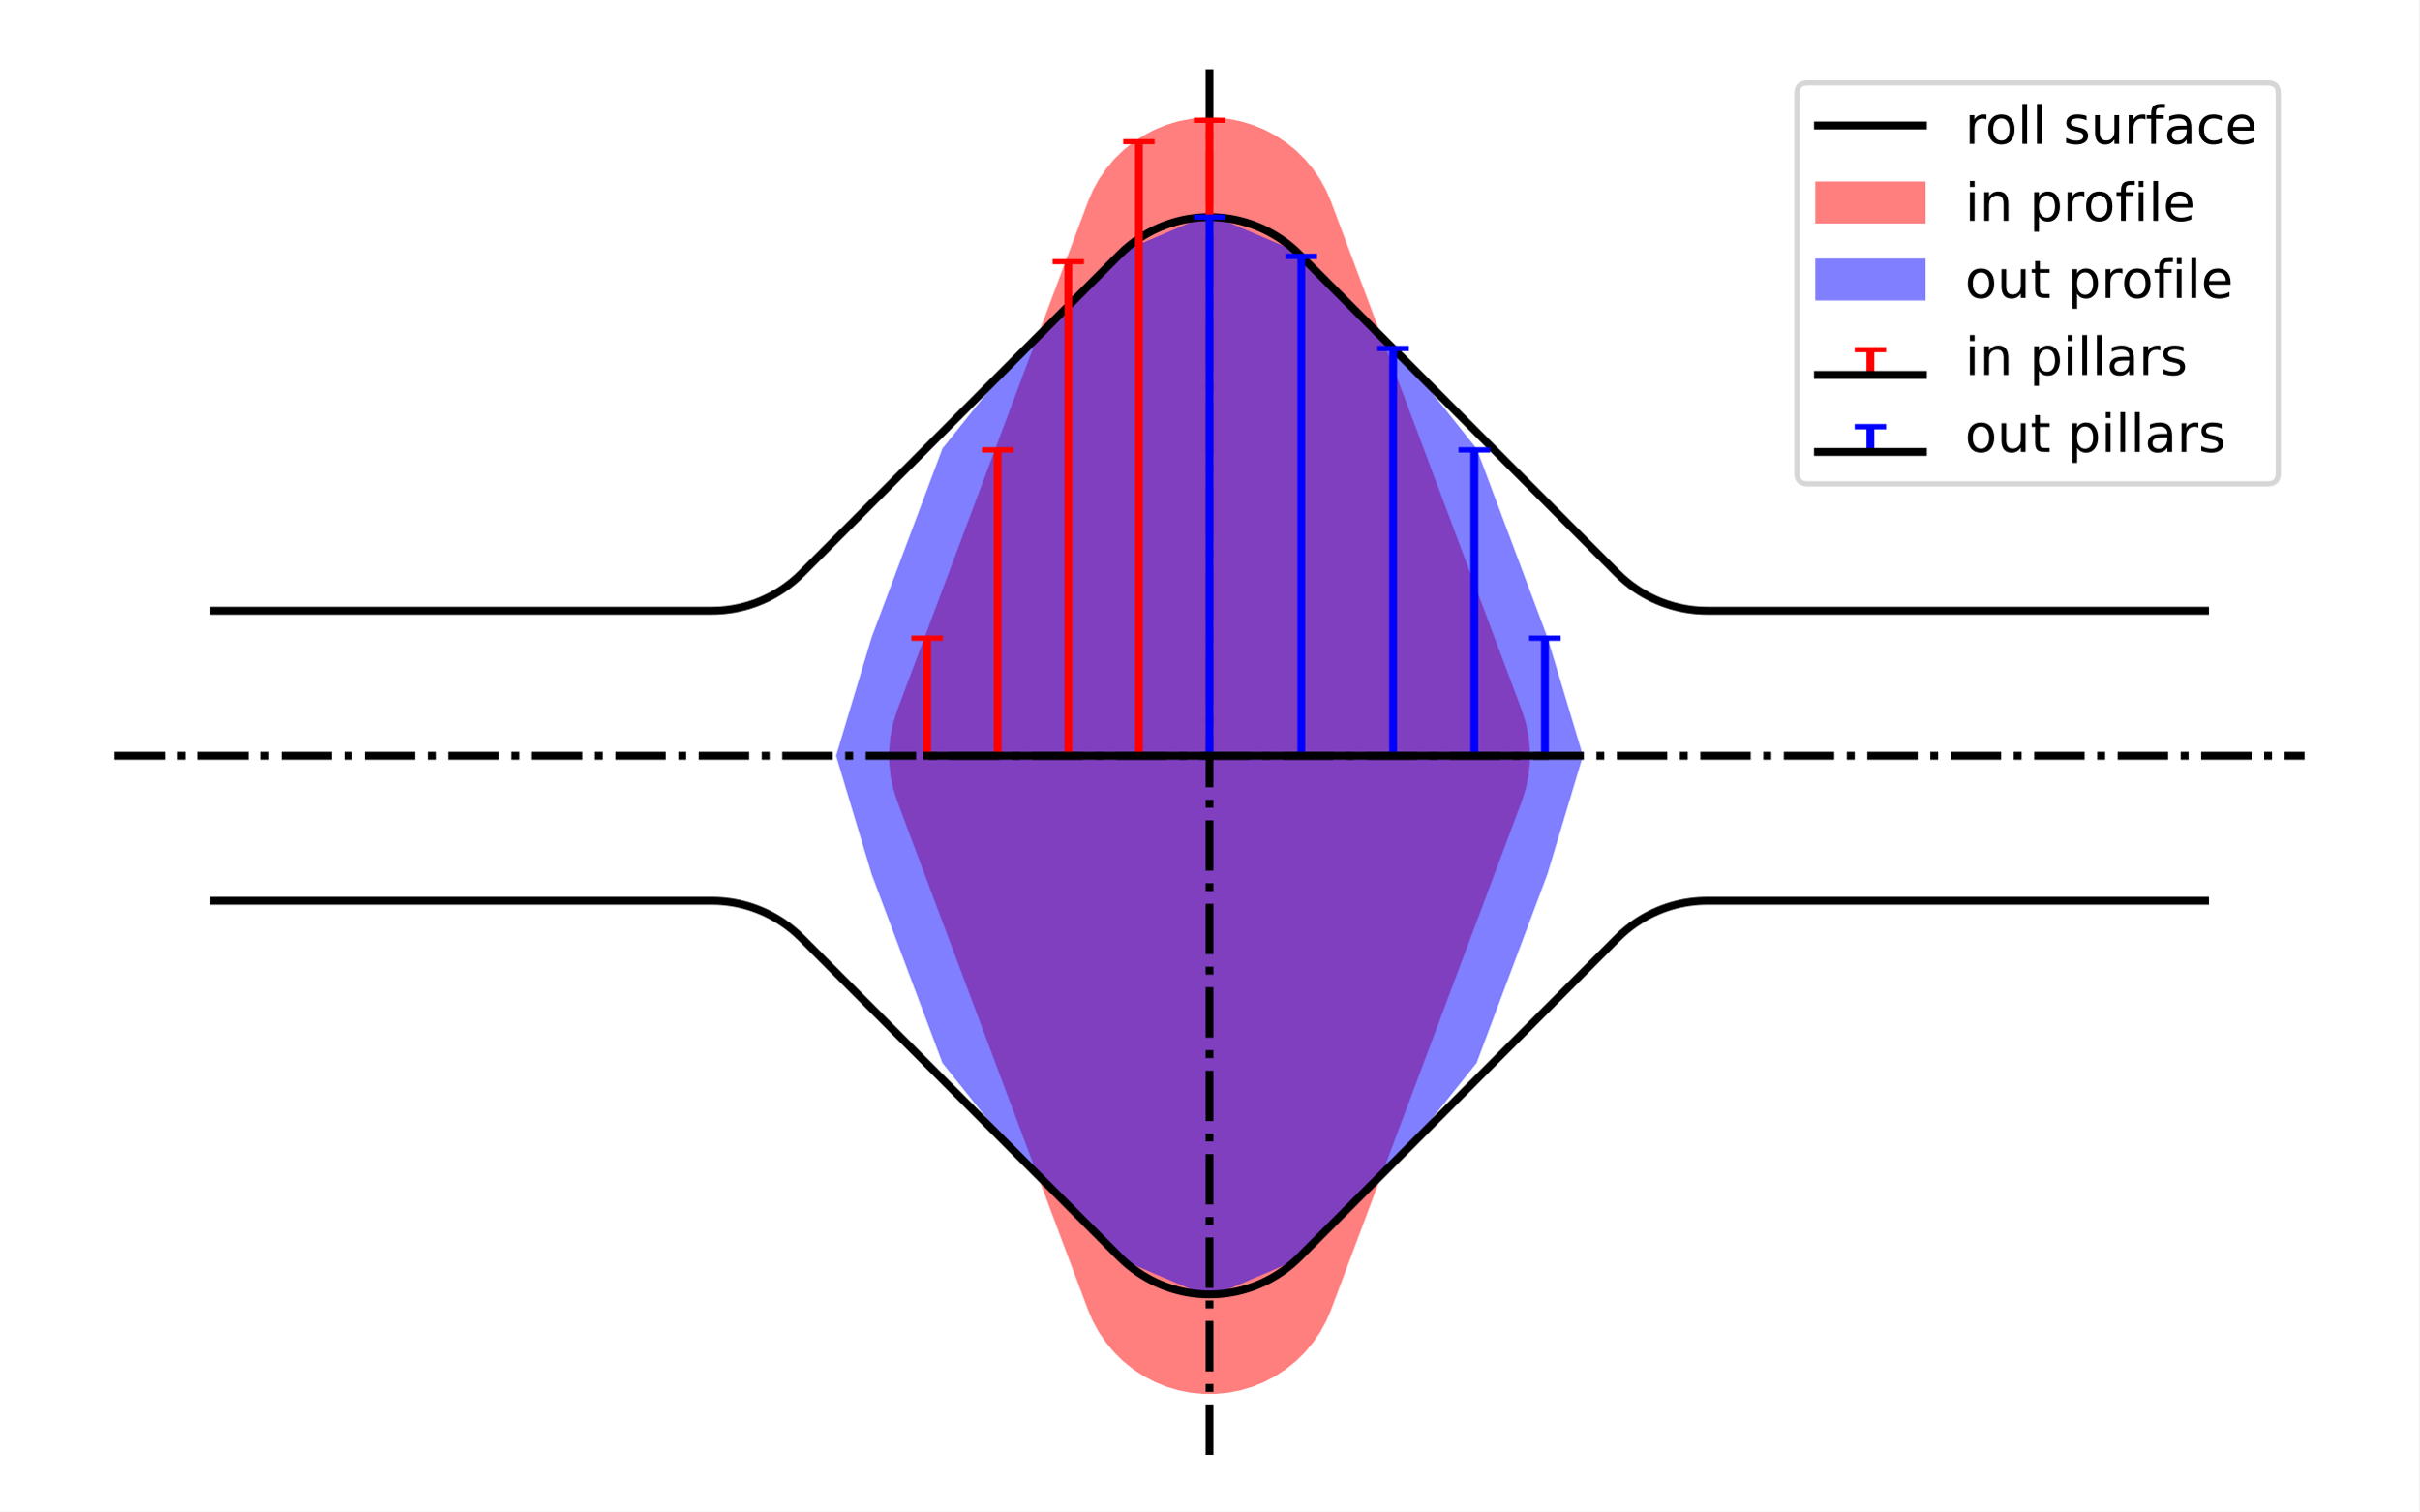
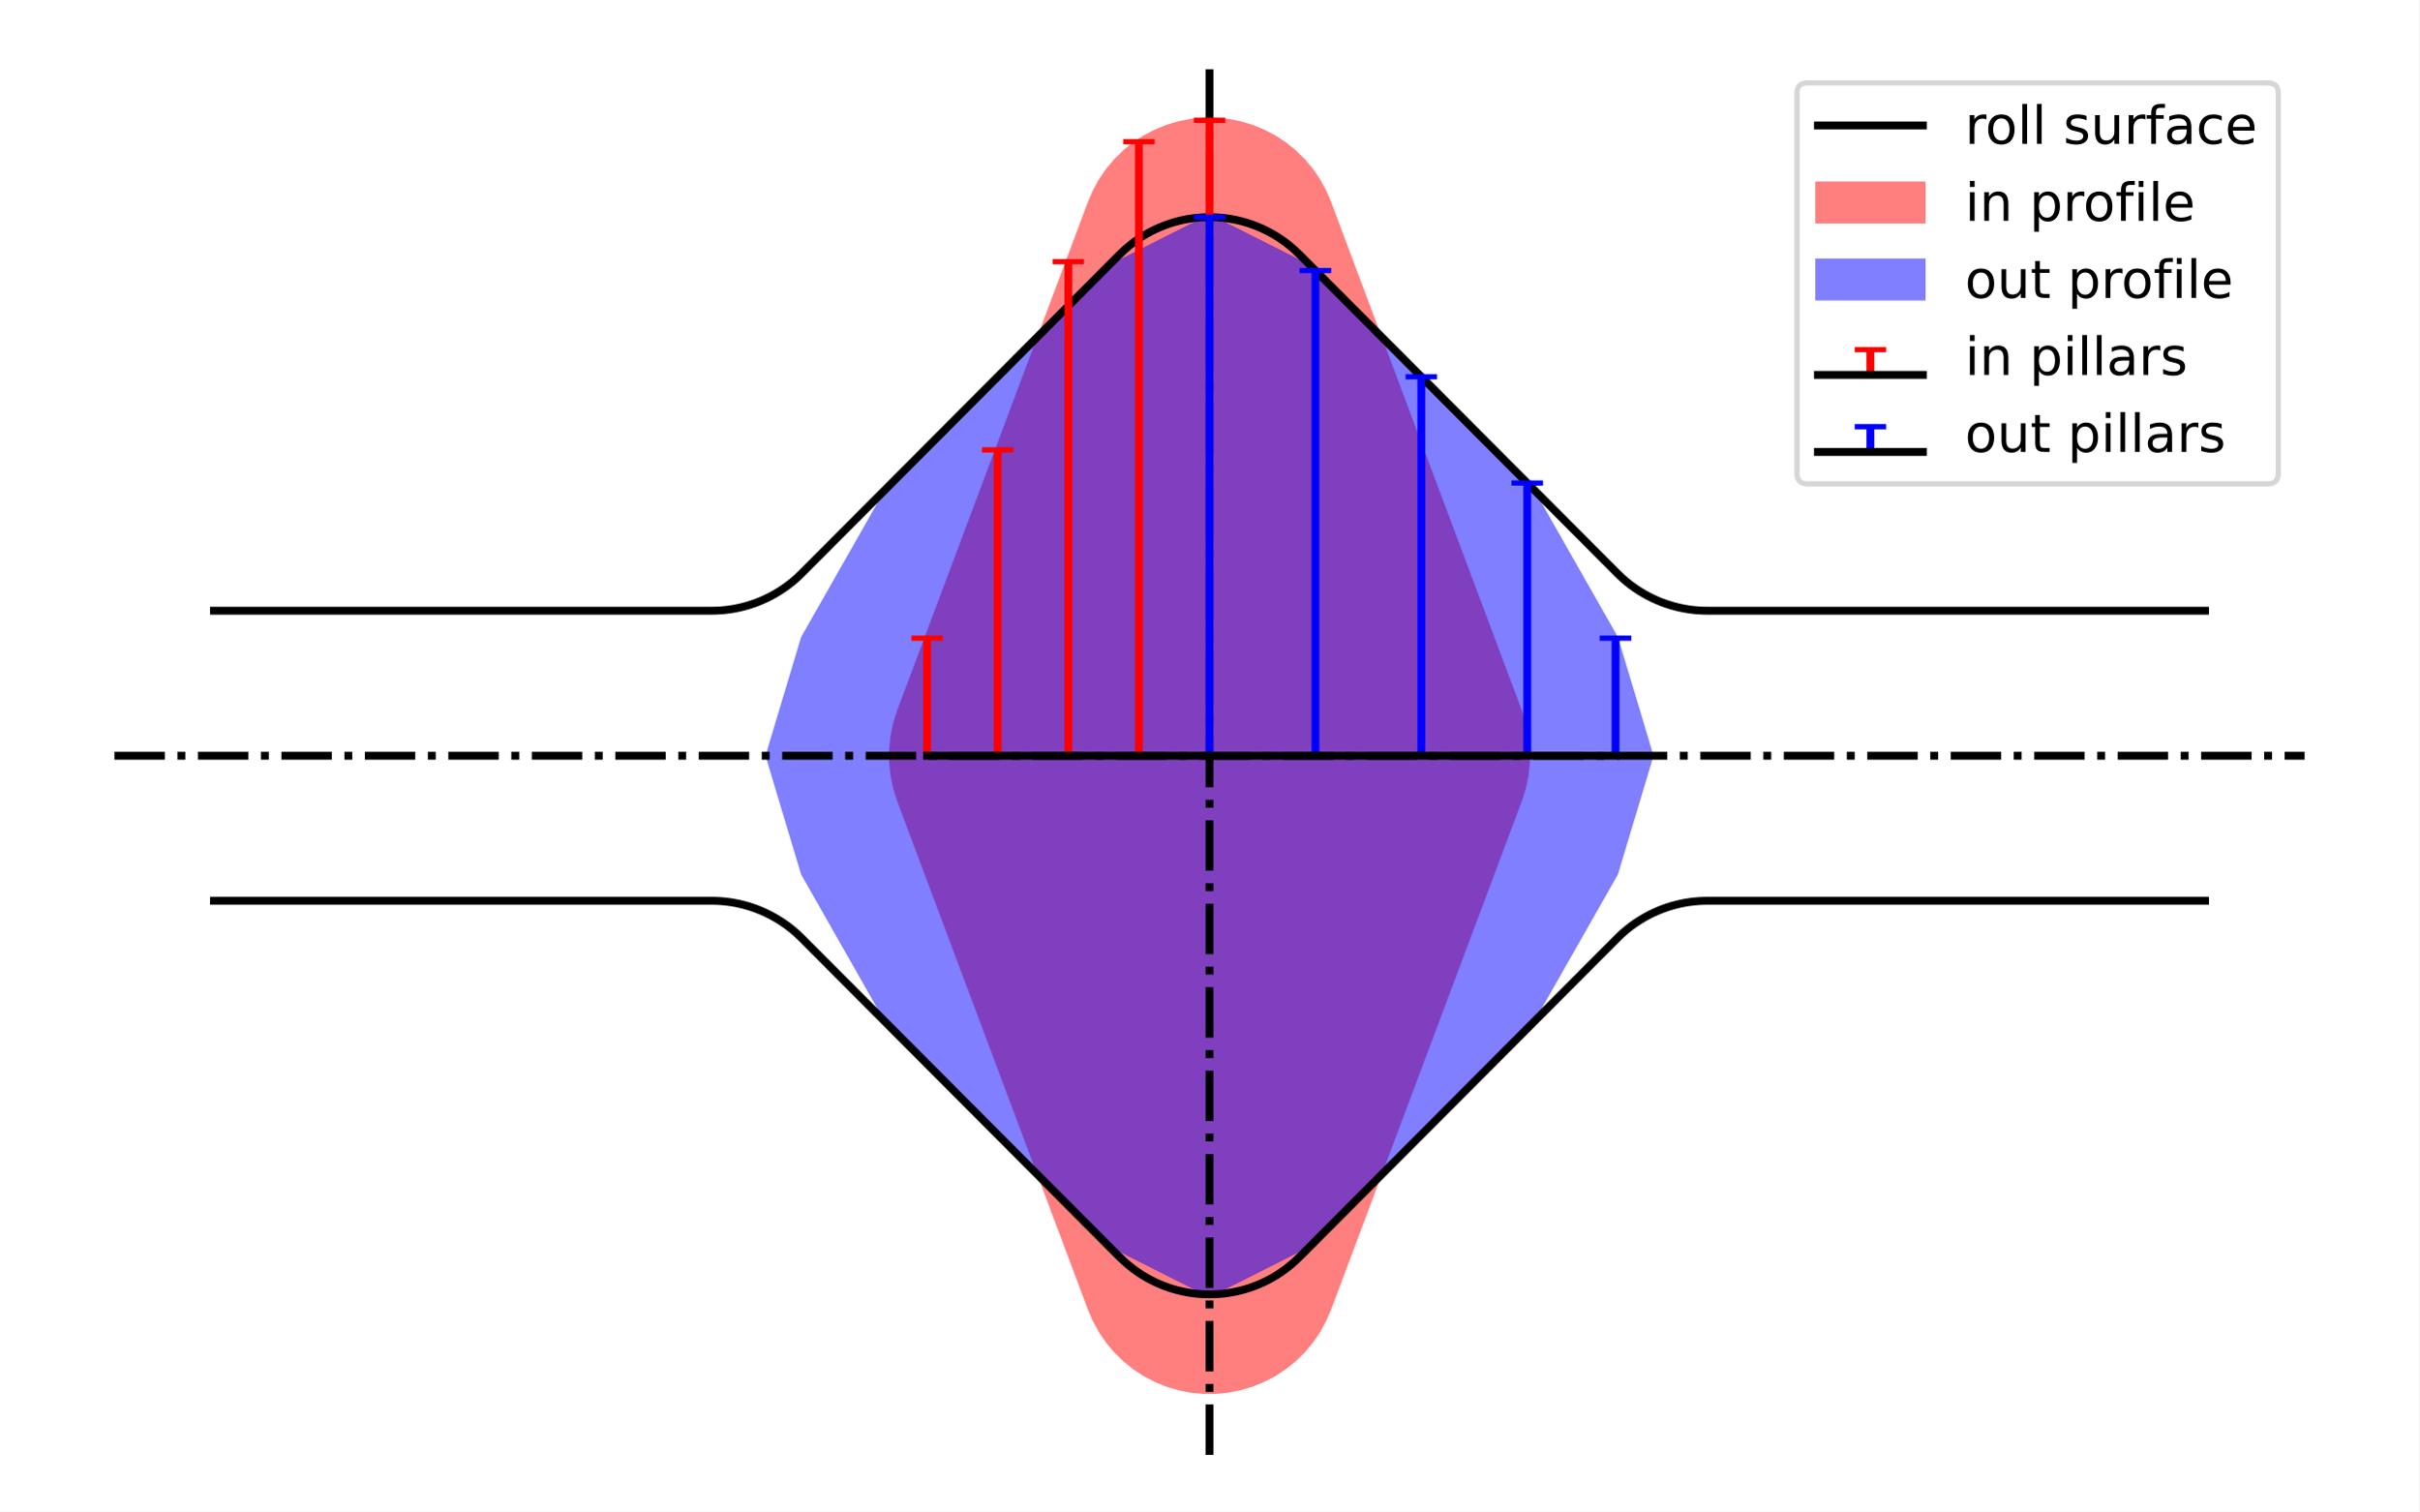
<svg xmlns="http://www.w3.org/2000/svg" xmlns:xlink="http://www.w3.org/1999/xlink" width="460.8pt" height="288pt" viewBox="0 0 460.8 288" version="1.1">
  <defs>
    <style type="text/css">*{stroke-linejoin: round; stroke-linecap: butt}</style>
  </defs>
  <g id="figure_1">
    <g id="patch_1">
      <path d="M 0 288  L 460.8 288  L 460.8 0  L 0 0  z " style="fill: #ffffff" />
    </g>
    <g id="axes_1">
      <g id="patch_2">
-         <path d="M 253.082 38.599  L 289.417 135.494  L 290.169 137.86  L 290.674 140.29  L 290.928 142.759  L 290.928 145.241  L 290.674 147.71  L 290.169 150.14  L 289.417 152.506  L 253.082 249.401  L 252.152 251.557  L 251.017 253.613  L 249.689 255.549  L 248.18 257.347  L 246.504 258.991  L 244.676 260.465  L 242.715 261.756  L 240.637 262.85  L 238.464 263.738  L 236.215 264.411  L 233.911 264.864  L 231.574 265.091  L 229.226 265.091  L 226.889 264.864  L 224.585 264.411  L 222.336 263.738  L 220.163 262.85  L 218.085 261.756  L 216.124 260.465  L 214.296 258.991  L 212.62 257.347  L 211.111 255.549  L 209.783 253.613  L 208.648 251.557  L 207.718 249.401  L 171.383 152.506  L 170.631 150.14  L 170.126 147.71  L 169.872 145.241  L 169.872 142.759  L 170.126 140.29  L 170.631 137.86  L 171.383 135.494  L 207.718 38.599  L 208.648 36.443  L 209.783 34.387  L 211.111 32.451  L 212.62 30.653  L 214.296 29.009  L 216.124 27.535  L 218.085 26.244  L 220.163 25.15  L 222.336 24.262  L 224.585 23.589  L 226.889 23.136  L 229.226 22.909  L 231.574 22.909  L 233.911 23.136  L 236.215 23.589  L 238.464 24.262  L 240.637 25.15  L 242.715 26.244  L 244.676 27.535  L 246.504 29.009  L 248.18 30.653  L 249.689 32.451  L 251.017 34.387  L 252.152 36.443  z " clip-path="url(#p77e2587791)" style="fill: #ff0000; opacity: 0.5; stroke: #ff0000; stroke-linejoin: miter" />
+         <path d="M 253.082 38.599  L 289.417 135.494  L 290.169 137.86  L 290.674 140.29  L 290.928 142.759  L 290.928 145.241  L 290.674 147.71  L 290.169 150.14  L 289.417 152.506  L 253.082 249.401  L 252.152 251.557  L 251.017 253.613  L 249.689 255.549  L 248.18 257.347  L 246.504 258.991  L 244.676 260.465  L 242.715 261.756  L 240.637 262.85  L 238.464 263.738  L 236.215 264.411  L 233.911 264.864  L 231.574 265.091  L 229.226 265.091  L 226.889 264.864  L 224.585 264.411  L 222.336 263.738  L 220.163 262.85  L 218.085 261.756  L 216.124 260.465  L 214.296 258.991  L 212.62 257.347  L 211.111 255.549  L 209.783 253.613  L 208.648 251.557  L 207.718 249.401  L 171.383 152.506  L 170.631 150.14  L 170.126 147.71  L 169.872 145.241  L 169.872 142.759  L 170.126 140.29  L 170.631 137.86  L 171.383 135.494  L 207.718 38.599  L 208.648 36.443  L 209.783 34.387  L 211.111 32.451  L 212.62 30.653  L 214.296 29.009  L 216.124 27.535  L 218.085 26.244  L 220.163 25.15  L 222.336 24.262  L 224.585 23.589  L 226.889 23.136  L 229.226 22.909  L 231.574 22.909  L 233.911 23.136  L 236.215 23.589  L 238.464 24.262  L 240.637 25.15  L 242.715 26.244  L 244.676 27.535  L 246.504 29.009  L 248.18 30.653  L 249.689 32.451  L 251.017 34.387  L 252.152 36.443  z " clip-path="url(#p2fe66991ed)" style="fill: #ff0000; opacity: 0.5; stroke: #ff0000; stroke-linejoin: miter" />
      </g>
      <g id="patch_3">
-         <path d="M 230.4 41.369  L 247.886 48.846  L 265.372 66.389  L 280.84 85.72  L 294.291 121.588  L 301.016 144  L 294.291 166.412  L 280.84 202.28  L 265.372 221.611  L 247.886 239.154  L 230.4 246.631  L 212.914 239.154  L 195.428 221.611  L 179.96 202.28  L 166.509 166.412  L 159.784 144  L 166.509 121.588  L 179.96 85.72  L 195.428 66.389  L 212.914 48.846  z " clip-path="url(#p77e2587791)" style="fill: #0000ff; opacity: 0.5; stroke: #0000ff; stroke-linejoin: miter" />
+         <path d="M 230.4 41.369  L 250.576 51.545  L 270.752 71.787  L 290.928 92.029  L 307.741 121.588  L 314.466 144  L 307.741 166.412  L 290.928 195.971  L 270.752 216.213  L 250.576 236.455  L 230.4 246.631  L 210.224 236.455  L 190.048 216.213  L 169.872 195.971  L 153.059 166.412  L 146.334 144  L 153.059 121.588  L 169.872 92.029  L 190.048 71.787  L 210.224 51.545  z " clip-path="url(#p2fe66991ed)" style="fill: #0000ff; opacity: 0.5; stroke: #0000ff; stroke-linejoin: miter" />
      </g>
      <g id="line2d_1">
-         <path d="M 40.765 116.363  L 135.583 116.363  L 136.439 116.348  L 137.295 116.302  L 138.152 116.226  L 139.008 116.119  L 139.865 115.981  L 140.721 115.81  L 141.578 115.607  L 142.434 115.371  L 143.291 115.1  L 144.147 114.794  L 145.003 114.45  L 145.86 114.068  L 146.716 113.644  L 147.573 113.177  L 148.429 112.664  L 149.286 112.101  L 150.142 111.484  L 150.999 110.807  L 151.855 110.064  L 152.711 109.245  L 213.271 48.488  L 214.128 47.67  L 214.984 46.926  L 215.84 46.249  L 216.697 45.632  L 217.553 45.069  L 218.41 44.555  L 219.266 44.089  L 220.123 43.665  L 220.979 43.283  L 221.836 42.939  L 222.692 42.633  L 223.548 42.362  L 224.405 42.125  L 225.261 41.922  L 226.118 41.752  L 226.974 41.614  L 227.831 41.506  L 228.687 41.43  L 229.544 41.385  L 230.4 41.369  L 231.256 41.385  L 232.113 41.43  L 232.969 41.506  L 233.826 41.614  L 234.682 41.752  L 235.539 41.922  L 236.395 42.125  L 237.252 42.362  L 238.108 42.633  L 238.964 42.939  L 239.821 43.283  L 240.677 43.665  L 241.534 44.089  L 242.39 44.555  L 243.247 45.069  L 244.103 45.632  L 244.96 46.249  L 245.816 46.926  L 246.672 47.67  L 247.529 48.488  L 308.089 109.245  L 308.945 110.064  L 309.801 110.807  L 310.658 111.484  L 311.514 112.101  L 312.371 112.664  L 313.227 113.177  L 314.084 113.644  L 314.94 114.068  L 315.797 114.45  L 316.653 114.794  L 317.509 115.1  L 318.366 115.371  L 319.222 115.607  L 320.079 115.81  L 320.935 115.981  L 321.792 116.119  L 322.648 116.226  L 323.505 116.302  L 324.361 116.348  L 325.217 116.363  L 420.035 116.363  " clip-path="url(#p77e2587791)" style="fill: none; stroke: #000000; stroke-width: 1.5; stroke-linecap: square" />
+         <path d="M 40.765 116.363  L 135.583 116.363  L 136.439 116.348  L 137.295 116.302  L 138.152 116.226  L 139.008 116.119  L 139.865 115.981  L 140.721 115.81  L 141.578 115.607  L 142.434 115.371  L 143.291 115.1  L 144.147 114.794  L 145.003 114.45  L 145.86 114.068  L 146.716 113.644  L 147.573 113.177  L 148.429 112.664  L 149.286 112.101  L 150.142 111.484  L 150.999 110.807  L 151.855 110.064  L 152.711 109.245  L 213.271 48.488  L 214.128 47.67  L 214.984 46.926  L 215.84 46.249  L 216.697 45.632  L 217.553 45.069  L 218.41 44.555  L 219.266 44.089  L 220.123 43.665  L 220.979 43.283  L 221.836 42.939  L 222.692 42.633  L 223.548 42.362  L 224.405 42.125  L 225.261 41.922  L 226.118 41.752  L 226.974 41.614  L 227.831 41.506  L 228.687 41.43  L 229.544 41.385  L 230.4 41.369  L 231.256 41.385  L 232.113 41.43  L 232.969 41.506  L 233.826 41.614  L 234.682 41.752  L 235.539 41.922  L 236.395 42.125  L 237.252 42.362  L 238.108 42.633  L 238.964 42.939  L 239.821 43.283  L 240.677 43.665  L 241.534 44.089  L 242.39 44.555  L 243.247 45.069  L 244.103 45.632  L 244.96 46.249  L 245.816 46.926  L 246.672 47.67  L 247.529 48.488  L 308.089 109.245  L 308.945 110.064  L 309.801 110.807  L 310.658 111.484  L 311.514 112.101  L 312.371 112.664  L 313.227 113.177  L 314.084 113.644  L 314.94 114.068  L 315.797 114.45  L 316.653 114.794  L 317.509 115.1  L 318.366 115.371  L 319.222 115.607  L 320.079 115.81  L 320.935 115.981  L 321.792 116.119  L 322.648 116.226  L 323.505 116.302  L 324.361 116.348  L 325.217 116.363  L 420.035 116.363  " clip-path="url(#p2fe66991ed)" style="fill: none; stroke: #000000; stroke-width: 1.5; stroke-linecap: square" />
      </g>
      <g id="line2d_2">
-         <path d="M 40.765 171.637  L 135.583 171.637  L 136.439 171.652  L 137.295 171.698  L 138.152 171.774  L 139.008 171.881  L 139.865 172.019  L 140.721 172.19  L 141.578 172.393  L 142.434 172.629  L 143.291 172.9  L 144.147 173.206  L 145.003 173.55  L 145.86 173.932  L 146.716 174.356  L 147.573 174.823  L 148.429 175.336  L 149.286 175.899  L 150.142 176.516  L 150.999 177.193  L 151.855 177.936  L 152.711 178.755  L 213.271 239.512  L 214.128 240.33  L 214.984 241.074  L 215.84 241.751  L 216.697 242.368  L 217.553 242.931  L 218.41 243.445  L 219.266 243.911  L 220.123 244.335  L 220.979 244.717  L 221.836 245.061  L 222.692 245.367  L 223.548 245.638  L 224.405 245.875  L 225.261 246.078  L 226.118 246.248  L 226.974 246.386  L 227.831 246.494  L 228.687 246.57  L 229.544 246.615  L 230.4 246.631  L 231.256 246.615  L 232.113 246.57  L 232.969 246.494  L 233.826 246.386  L 234.682 246.248  L 235.539 246.078  L 236.395 245.875  L 237.252 245.638  L 238.108 245.367  L 238.964 245.061  L 239.821 244.717  L 240.677 244.335  L 241.534 243.911  L 242.39 243.445  L 243.247 242.931  L 244.103 242.368  L 244.96 241.751  L 245.816 241.074  L 246.672 240.33  L 247.529 239.512  L 308.089 178.755  L 308.945 177.936  L 309.801 177.193  L 310.658 176.516  L 311.514 175.899  L 312.371 175.336  L 313.227 174.823  L 314.084 174.356  L 314.94 173.932  L 315.797 173.55  L 316.653 173.206  L 317.509 172.9  L 318.366 172.629  L 319.222 172.393  L 320.079 172.19  L 320.935 172.019  L 321.792 171.881  L 322.648 171.774  L 323.505 171.698  L 324.361 171.652  L 325.217 171.637  L 420.035 171.637  " clip-path="url(#p77e2587791)" style="fill: none; stroke: #000000; stroke-width: 1.5; stroke-linecap: square" />
+         <path d="M 40.765 171.637  L 135.583 171.637  L 136.439 171.652  L 137.295 171.698  L 138.152 171.774  L 139.008 171.881  L 139.865 172.019  L 140.721 172.19  L 141.578 172.393  L 142.434 172.629  L 143.291 172.9  L 144.147 173.206  L 145.003 173.55  L 145.86 173.932  L 146.716 174.356  L 147.573 174.823  L 148.429 175.336  L 149.286 175.899  L 150.142 176.516  L 150.999 177.193  L 151.855 177.936  L 152.711 178.755  L 213.271 239.512  L 214.128 240.33  L 214.984 241.074  L 215.84 241.751  L 216.697 242.368  L 217.553 242.931  L 218.41 243.445  L 219.266 243.911  L 220.123 244.335  L 220.979 244.717  L 221.836 245.061  L 222.692 245.367  L 223.548 245.638  L 224.405 245.875  L 225.261 246.078  L 226.118 246.248  L 226.974 246.386  L 227.831 246.494  L 228.687 246.57  L 229.544 246.615  L 230.4 246.631  L 231.256 246.615  L 232.113 246.57  L 232.969 246.494  L 233.826 246.386  L 234.682 246.248  L 235.539 246.078  L 236.395 245.875  L 237.252 245.638  L 238.108 245.367  L 238.964 245.061  L 239.821 244.717  L 240.677 244.335  L 241.534 243.911  L 242.39 243.445  L 243.247 242.931  L 244.103 242.368  L 244.96 241.751  L 245.816 241.074  L 246.672 240.33  L 247.529 239.512  L 308.089 178.755  L 308.945 177.936  L 309.801 177.193  L 310.658 176.516  L 311.514 175.899  L 312.371 175.336  L 313.227 174.823  L 314.084 174.356  L 314.94 173.932  L 315.797 173.55  L 316.653 173.206  L 317.509 172.9  L 318.366 172.629  L 319.222 172.393  L 320.079 172.19  L 320.935 172.019  L 321.792 171.881  L 322.648 171.774  L 323.505 171.698  L 324.361 171.652  L 325.217 171.637  L 420.035 171.637  " clip-path="url(#p2fe66991ed)" style="fill: none; stroke: #000000; stroke-width: 1.5; stroke-linecap: square" />
      </g>
      <g id="line2d_3">
-         <path d="M 230.4 277.2  L 230.4 10.8  " clip-path="url(#p77e2587791)" style="fill: none; stroke-dasharray: 9.6,2.4,1.5,2.4; stroke-dashoffset: 0; stroke: #000000; stroke-width: 1.5" />
+         <path d="M 230.4 277.2  L 230.4 10.8  " clip-path="url(#p2fe66991ed)" style="fill: none; stroke-dasharray: 9.6,2.4,1.5,2.4; stroke-dashoffset: 0; stroke: #000000; stroke-width: 1.5" />
      </g>
      <g id="line2d_4">
-         <path d="M 21.802 144  L 438.998 144  " clip-path="url(#p77e2587791)" style="fill: none; stroke-dasharray: 9.6,2.4,1.5,2.4; stroke-dashoffset: 0; stroke: #000000; stroke-width: 1.5" />
+         <path d="M 21.802 144  L 438.998 144  " clip-path="url(#p2fe66991ed)" style="fill: none; stroke-dasharray: 9.6,2.4,1.5,2.4; stroke-dashoffset: 0; stroke: #000000; stroke-width: 1.5" />
      </g>
      <g id="LineCollection_1">
-         <path d="M 230.4 144  L 230.4 22.909  " clip-path="url(#p77e2587791)" style="fill: none; stroke: #ff0000; stroke-width: 1.5" />
-         <path d="M 216.949 144  L 216.949 26.992  " clip-path="url(#p77e2587791)" style="fill: none; stroke: #ff0000; stroke-width: 1.5" />
-         <path d="M 203.499 144  L 203.499 49.852  " clip-path="url(#p77e2587791)" style="fill: none; stroke: #ff0000; stroke-width: 1.5" />
-         <path d="M 190.048 144  L 190.048 85.72  " clip-path="url(#p77e2587791)" style="fill: none; stroke: #ff0000; stroke-width: 1.5" />
-         <path d="M 176.597 144  L 176.597 121.588  " clip-path="url(#p77e2587791)" style="fill: none; stroke: #ff0000; stroke-width: 1.5" />
+         <path d="M 230.4 144  L 230.4 22.909  " clip-path="url(#p2fe66991ed)" style="fill: none; stroke: #ff0000; stroke-width: 1.5" />
+         <path d="M 216.949 144  L 216.949 26.992  " clip-path="url(#p2fe66991ed)" style="fill: none; stroke: #ff0000; stroke-width: 1.5" />
+         <path d="M 203.499 144  L 203.499 49.852  " clip-path="url(#p2fe66991ed)" style="fill: none; stroke: #ff0000; stroke-width: 1.5" />
+         <path d="M 190.048 144  L 190.048 85.72  " clip-path="url(#p2fe66991ed)" style="fill: none; stroke: #ff0000; stroke-width: 1.5" />
+         <path d="M 176.597 144  L 176.597 121.588  " clip-path="url(#p2fe66991ed)" style="fill: none; stroke: #ff0000; stroke-width: 1.5" />
      </g>
      <g id="line2d_5">
        <defs>
-           <path id="m134ba25aa8" d="M 3 0  L -3 -0  " style="stroke: #ff0000" />
+           <path id="m89b2611216" d="M 3 0  L -3 -0  " style="stroke: #ff0000" />
        </defs>
-         <g clip-path="url(#p77e2587791)">
-           <use xlink:href="#m134ba25aa8" x="230.4" y="22.909" style="fill: #ff0000; stroke: #ff0000" />
-           <use xlink:href="#m134ba25aa8" x="216.949" y="26.992" style="fill: #ff0000; stroke: #ff0000" />
-           <use xlink:href="#m134ba25aa8" x="203.499" y="49.852" style="fill: #ff0000; stroke: #ff0000" />
-           <use xlink:href="#m134ba25aa8" x="190.048" y="85.72" style="fill: #ff0000; stroke: #ff0000" />
-           <use xlink:href="#m134ba25aa8" x="176.597" y="121.588" style="fill: #ff0000; stroke: #ff0000" />
+         <g clip-path="url(#p2fe66991ed)">
+           <use xlink:href="#m89b2611216" x="230.4" y="22.909" style="fill: #ff0000; stroke: #ff0000" />
+           <use xlink:href="#m89b2611216" x="216.949" y="26.992" style="fill: #ff0000; stroke: #ff0000" />
+           <use xlink:href="#m89b2611216" x="203.499" y="49.852" style="fill: #ff0000; stroke: #ff0000" />
+           <use xlink:href="#m89b2611216" x="190.048" y="85.72" style="fill: #ff0000; stroke: #ff0000" />
+           <use xlink:href="#m89b2611216" x="176.597" y="121.588" style="fill: #ff0000; stroke: #ff0000" />
        </g>
      </g>
      <g id="line2d_6">
-         <path d="M 176.597 144  L 230.4 144  " clip-path="url(#p77e2587791)" style="fill: none; stroke: #000000; stroke-width: 1.5; stroke-linecap: square" />
+         <path d="M 176.597 144  L 230.4 144  " clip-path="url(#p2fe66991ed)" style="fill: none; stroke: #000000; stroke-width: 1.5; stroke-linecap: square" />
      </g>
      <g id="LineCollection_2">
-         <path d="M 230.4 144  L 230.4 41.369  " clip-path="url(#p77e2587791)" style="fill: none; stroke: #0000ff; stroke-width: 1.5" />
-         <path d="M 247.886 144  L 247.886 48.846  " clip-path="url(#p77e2587791)" style="fill: none; stroke: #0000ff; stroke-width: 1.5" />
-         <path d="M 265.372 144  L 265.372 66.389  " clip-path="url(#p77e2587791)" style="fill: none; stroke: #0000ff; stroke-width: 1.5" />
-         <path d="M 280.84 144  L 280.84 85.72  " clip-path="url(#p77e2587791)" style="fill: none; stroke: #0000ff; stroke-width: 1.5" />
-         <path d="M 294.291 144  L 294.291 121.588  " clip-path="url(#p77e2587791)" style="fill: none; stroke: #0000ff; stroke-width: 1.5" />
+         <path d="M 230.4 144  L 230.4 41.369  " clip-path="url(#p2fe66991ed)" style="fill: none; stroke: #0000ff; stroke-width: 1.5" />
+         <path d="M 250.576 144  L 250.576 51.545  " clip-path="url(#p2fe66991ed)" style="fill: none; stroke: #0000ff; stroke-width: 1.5" />
+         <path d="M 270.752 144  L 270.752 71.787  " clip-path="url(#p2fe66991ed)" style="fill: none; stroke: #0000ff; stroke-width: 1.5" />
+         <path d="M 290.928 144  L 290.928 92.029  " clip-path="url(#p2fe66991ed)" style="fill: none; stroke: #0000ff; stroke-width: 1.5" />
+         <path d="M 307.741 144  L 307.741 121.588  " clip-path="url(#p2fe66991ed)" style="fill: none; stroke: #0000ff; stroke-width: 1.5" />
      </g>
      <g id="line2d_7">
        <defs>
-           <path id="m360fa7317b" d="M 3 0  L -3 -0  " style="stroke: #0000ff" />
+           <path id="m4083496522" d="M 3 0  L -3 -0  " style="stroke: #0000ff" />
        </defs>
-         <g clip-path="url(#p77e2587791)">
-           <use xlink:href="#m360fa7317b" x="230.4" y="41.369" style="fill: #0000ff; stroke: #0000ff" />
-           <use xlink:href="#m360fa7317b" x="247.886" y="48.846" style="fill: #0000ff; stroke: #0000ff" />
-           <use xlink:href="#m360fa7317b" x="265.372" y="66.389" style="fill: #0000ff; stroke: #0000ff" />
-           <use xlink:href="#m360fa7317b" x="280.84" y="85.72" style="fill: #0000ff; stroke: #0000ff" />
-           <use xlink:href="#m360fa7317b" x="294.291" y="121.588" style="fill: #0000ff; stroke: #0000ff" />
+         <g clip-path="url(#p2fe66991ed)">
+           <use xlink:href="#m4083496522" x="230.4" y="41.369" style="fill: #0000ff; stroke: #0000ff" />
+           <use xlink:href="#m4083496522" x="250.576" y="51.545" style="fill: #0000ff; stroke: #0000ff" />
+           <use xlink:href="#m4083496522" x="270.752" y="71.787" style="fill: #0000ff; stroke: #0000ff" />
+           <use xlink:href="#m4083496522" x="290.928" y="92.029" style="fill: #0000ff; stroke: #0000ff" />
+           <use xlink:href="#m4083496522" x="307.741" y="121.588" style="fill: #0000ff; stroke: #0000ff" />
        </g>
      </g>
      <g id="line2d_8">
-         <path d="M 230.4 144  L 294.291 144  " clip-path="url(#p77e2587791)" style="fill: none; stroke: #000000; stroke-width: 1.5; stroke-linecap: square" />
+         <path d="M 230.4 144  L 307.741 144  " clip-path="url(#p2fe66991ed)" style="fill: none; stroke: #000000; stroke-width: 1.5; stroke-linecap: square" />
      </g>
      <g id="legend_1">
        <g id="patch_4">
          <path d="M 344.301 92.191  L 431.998 92.191  Q 433.998 92.191 433.998 90.191  L 433.998 17.8  Q 433.998 15.8 431.998 15.8  L 344.301 15.8  Q 342.301 15.8 342.301 17.8  L 342.301 90.191  Q 342.301 92.191 344.301 92.191  z " style="fill: #ffffff; opacity: 0.8; stroke: #cccccc; stroke-linejoin: miter" />
        </g>
        <g id="line2d_9">
          <path d="M 346.301 23.898  L 356.301 23.898  L 366.301 23.898  " style="fill: none; stroke: #000000; stroke-width: 1.5; stroke-linecap: square" />
        </g>
        <g id="text_1">
          <g transform="translate(374.3014 27.39844) scale(0.1 -0.1)">
            <defs>
              <path id="DejaVuSans-72" d="M 2631 2963  Q 2534 3019 2420 3045  Q 2306 3072 2169 3072  Q 1681 3072 1420 2755  Q 1159 2438 1159 1844  L 1159 0  L 581 0  L 581 3500  L 1159 3500  L 1159 2956  Q 1341 3275 1631 3429  Q 1922 3584 2338 3584  Q 2397 3584 2469 3576  Q 2541 3569 2628 3553  L 2631 2963  z " transform="scale(0.015625)" />
              <path id="DejaVuSans-6f" d="M 1959 3097  Q 1497 3097 1228 2736  Q 959 2375 959 1747  Q 959 1119 1226 758  Q 1494 397 1959 397  Q 2419 397 2687 759  Q 2956 1122 2956 1747  Q 2956 2369 2687 2733  Q 2419 3097 1959 3097  z M 1959 3584  Q 2709 3584 3137 3096  Q 3566 2609 3566 1747  Q 3566 888 3137 398  Q 2709 -91 1959 -91  Q 1206 -91 779 398  Q 353 888 353 1747  Q 353 2609 779 3096  Q 1206 3584 1959 3584  z " transform="scale(0.015625)" />
              <path id="DejaVuSans-6c" d="M 603 4863  L 1178 4863  L 1178 0  L 603 0  L 603 4863  z " transform="scale(0.015625)" />
              <path id="DejaVuSans-20" transform="scale(0.015625)" />
              <path id="DejaVuSans-73" d="M 2834 3397  L 2834 2853  Q 2591 2978 2328 3040  Q 2066 3103 1784 3103  Q 1356 3103 1142 2972  Q 928 2841 928 2578  Q 928 2378 1081 2264  Q 1234 2150 1697 2047  L 1894 2003  Q 2506 1872 2764 1633  Q 3022 1394 3022 966  Q 3022 478 2636 193  Q 2250 -91 1575 -91  Q 1294 -91 989 -36  Q 684 19 347 128  L 347 722  Q 666 556 975 473  Q 1284 391 1588 391  Q 1994 391 2212 530  Q 2431 669 2431 922  Q 2431 1156 2273 1281  Q 2116 1406 1581 1522  L 1381 1569  Q 847 1681 609 1914  Q 372 2147 372 2553  Q 372 3047 722 3315  Q 1072 3584 1716 3584  Q 2034 3584 2315 3537  Q 2597 3491 2834 3397  z " transform="scale(0.015625)" />
              <path id="DejaVuSans-75" d="M 544 1381  L 544 3500  L 1119 3500  L 1119 1403  Q 1119 906 1312 657  Q 1506 409 1894 409  Q 2359 409 2629 706  Q 2900 1003 2900 1516  L 2900 3500  L 3475 3500  L 3475 0  L 2900 0  L 2900 538  Q 2691 219 2414 64  Q 2138 -91 1772 -91  Q 1169 -91 856 284  Q 544 659 544 1381  z M 1991 3584  L 1991 3584  z " transform="scale(0.015625)" />
              <path id="DejaVuSans-66" d="M 2375 4863  L 2375 4384  L 1825 4384  Q 1516 4384 1395 4259  Q 1275 4134 1275 3809  L 1275 3500  L 2222 3500  L 2222 3053  L 1275 3053  L 1275 0  L 697 0  L 697 3053  L 147 3053  L 147 3500  L 697 3500  L 697 3744  Q 697 4328 969 4595  Q 1241 4863 1831 4863  L 2375 4863  z " transform="scale(0.015625)" />
              <path id="DejaVuSans-61" d="M 2194 1759  Q 1497 1759 1228 1600  Q 959 1441 959 1056  Q 959 750 1161 570  Q 1363 391 1709 391  Q 2188 391 2477 730  Q 2766 1069 2766 1631  L 2766 1759  L 2194 1759  z M 3341 1997  L 3341 0  L 2766 0  L 2766 531  Q 2569 213 2275 61  Q 1981 -91 1556 -91  Q 1019 -91 701 211  Q 384 513 384 1019  Q 384 1609 779 1909  Q 1175 2209 1959 2209  L 2766 2209  L 2766 2266  Q 2766 2663 2505 2880  Q 2244 3097 1772 3097  Q 1472 3097 1187 3025  Q 903 2953 641 2809  L 641 3341  Q 956 3463 1253 3523  Q 1550 3584 1831 3584  Q 2591 3584 2966 3190  Q 3341 2797 3341 1997  z " transform="scale(0.015625)" />
              <path id="DejaVuSans-63" d="M 3122 3366  L 3122 2828  Q 2878 2963 2633 3030  Q 2388 3097 2138 3097  Q 1578 3097 1268 2742  Q 959 2388 959 1747  Q 959 1106 1268 751  Q 1578 397 2138 397  Q 2388 397 2633 464  Q 2878 531 3122 666  L 3122 134  Q 2881 22 2623 -34  Q 2366 -91 2075 -91  Q 1284 -91 818 406  Q 353 903 353 1747  Q 353 2603 823 3093  Q 1294 3584 2113 3584  Q 2378 3584 2631 3529  Q 2884 3475 3122 3366  z " transform="scale(0.015625)" />
              <path id="DejaVuSans-65" d="M 3597 1894  L 3597 1613  L 953 1613  Q 991 1019 1311 708  Q 1631 397 2203 397  Q 2534 397 2845 478  Q 3156 559 3463 722  L 3463 178  Q 3153 47 2828 -22  Q 2503 -91 2169 -91  Q 1331 -91 842 396  Q 353 884 353 1716  Q 353 2575 817 3079  Q 1281 3584 2069 3584  Q 2775 3584 3186 3129  Q 3597 2675 3597 1894  z M 3022 2063  Q 3016 2534 2758 2815  Q 2500 3097 2075 3097  Q 1594 3097 1305 2825  Q 1016 2553 972 2059  L 3022 2063  z " transform="scale(0.015625)" />
            </defs>
            <use xlink:href="#DejaVuSans-72" />
            <use xlink:href="#DejaVuSans-6f" x="38.863" />
            <use xlink:href="#DejaVuSans-6c" x="100.045" />
            <use xlink:href="#DejaVuSans-6c" x="127.828" />
            <use xlink:href="#DejaVuSans-20" x="155.611" />
            <use xlink:href="#DejaVuSans-73" x="187.398" />
            <use xlink:href="#DejaVuSans-75" x="239.498" />
            <use xlink:href="#DejaVuSans-72" x="302.877" />
            <use xlink:href="#DejaVuSans-66" x="343.99" />
            <use xlink:href="#DejaVuSans-61" x="379.195" />
            <use xlink:href="#DejaVuSans-63" x="440.475" />
            <use xlink:href="#DejaVuSans-65" x="495.455" />
          </g>
        </g>
        <g id="patch_5">
          <path d="M 346.301 42.077  L 366.301 42.077  L 366.301 35.077  L 346.301 35.077  z " style="fill: #ff0000; opacity: 0.5; stroke: #ff0000; stroke-linejoin: miter" />
        </g>
        <g id="text_2">
          <g transform="translate(374.3014 42.07656) scale(0.1 -0.1)">
            <defs>
              <path id="DejaVuSans-69" d="M 603 3500  L 1178 3500  L 1178 0  L 603 0  L 603 3500  z M 603 4863  L 1178 4863  L 1178 4134  L 603 4134  L 603 4863  z " transform="scale(0.015625)" />
              <path id="DejaVuSans-6e" d="M 3513 2113  L 3513 0  L 2938 0  L 2938 2094  Q 2938 2591 2744 2837  Q 2550 3084 2163 3084  Q 1697 3084 1428 2787  Q 1159 2491 1159 1978  L 1159 0  L 581 0  L 581 3500  L 1159 3500  L 1159 2956  Q 1366 3272 1645 3428  Q 1925 3584 2291 3584  Q 2894 3584 3203 3211  Q 3513 2838 3513 2113  z " transform="scale(0.015625)" />
              <path id="DejaVuSans-70" d="M 1159 525  L 1159 -1331  L 581 -1331  L 581 3500  L 1159 3500  L 1159 2969  Q 1341 3281 1617 3432  Q 1894 3584 2278 3584  Q 2916 3584 3314 3078  Q 3713 2572 3713 1747  Q 3713 922 3314 415  Q 2916 -91 2278 -91  Q 1894 -91 1617 61  Q 1341 213 1159 525  z M 3116 1747  Q 3116 2381 2855 2742  Q 2594 3103 2138 3103  Q 1681 3103 1420 2742  Q 1159 2381 1159 1747  Q 1159 1113 1420 752  Q 1681 391 2138 391  Q 2594 391 2855 752  Q 3116 1113 3116 1747  z " transform="scale(0.015625)" />
            </defs>
            <use xlink:href="#DejaVuSans-69" />
            <use xlink:href="#DejaVuSans-6e" x="27.783" />
            <use xlink:href="#DejaVuSans-20" x="91.162" />
            <use xlink:href="#DejaVuSans-70" x="122.949" />
            <use xlink:href="#DejaVuSans-72" x="186.426" />
            <use xlink:href="#DejaVuSans-6f" x="225.289" />
            <use xlink:href="#DejaVuSans-66" x="286.471" />
            <use xlink:href="#DejaVuSans-69" x="321.676" />
            <use xlink:href="#DejaVuSans-6c" x="349.459" />
            <use xlink:href="#DejaVuSans-65" x="377.242" />
          </g>
        </g>
        <g id="patch_6">
          <path d="M 346.301 56.755  L 366.301 56.755  L 366.301 49.755  L 346.301 49.755  z " style="fill: #0000ff; opacity: 0.5; stroke: #0000ff; stroke-linejoin: miter" />
        </g>
        <g id="text_3">
          <g transform="translate(374.3014 56.75469) scale(0.1 -0.1)">
            <defs>
              <path id="DejaVuSans-74" d="M 1172 4494  L 1172 3500  L 2356 3500  L 2356 3053  L 1172 3053  L 1172 1153  Q 1172 725 1289 603  Q 1406 481 1766 481  L 2356 481  L 2356 0  L 1766 0  Q 1100 0 847 248  Q 594 497 594 1153  L 594 3053  L 172 3053  L 172 3500  L 594 3500  L 594 4494  L 1172 4494  z " transform="scale(0.015625)" />
            </defs>
            <use xlink:href="#DejaVuSans-6f" />
            <use xlink:href="#DejaVuSans-75" x="61.182" />
            <use xlink:href="#DejaVuSans-74" x="124.561" />
            <use xlink:href="#DejaVuSans-20" x="163.77" />
            <use xlink:href="#DejaVuSans-70" x="195.557" />
            <use xlink:href="#DejaVuSans-72" x="259.033" />
            <use xlink:href="#DejaVuSans-6f" x="297.896" />
            <use xlink:href="#DejaVuSans-66" x="359.078" />
            <use xlink:href="#DejaVuSans-69" x="394.283" />
            <use xlink:href="#DejaVuSans-6c" x="422.066" />
            <use xlink:href="#DejaVuSans-65" x="449.85" />
          </g>
        </g>
        <g id="line2d_10">
          <path d="M 356.301 71.433  L 356.301 66.62  " style="fill: none; stroke: #ff0000; stroke-width: 1.5" />
        </g>
        <g id="line2d_11">
          <path d="M 346.301 71.433  L 366.301 71.433  " style="fill: none; stroke: #000000; stroke-width: 1.5; stroke-linecap: square" />
        </g>
        <g id="line2d_12">
          <g>
-             <use xlink:href="#m134ba25aa8" x="356.301" y="66.62" style="fill: #ff0000; stroke: #ff0000" />
+             <use xlink:href="#m89b2611216" x="356.301" y="66.62" style="fill: #ff0000; stroke: #ff0000" />
          </g>
        </g>
        <g id="text_4">
          <g transform="translate(374.3014 71.43281) scale(0.1 -0.1)">
            <use xlink:href="#DejaVuSans-69" />
            <use xlink:href="#DejaVuSans-6e" x="27.783" />
            <use xlink:href="#DejaVuSans-20" x="91.162" />
            <use xlink:href="#DejaVuSans-70" x="122.949" />
            <use xlink:href="#DejaVuSans-69" x="186.426" />
            <use xlink:href="#DejaVuSans-6c" x="214.209" />
            <use xlink:href="#DejaVuSans-6c" x="241.992" />
            <use xlink:href="#DejaVuSans-61" x="269.775" />
            <use xlink:href="#DejaVuSans-72" x="331.055" />
            <use xlink:href="#DejaVuSans-73" x="372.168" />
          </g>
        </g>
        <g id="line2d_13">
          <path d="M 356.301 86.111  L 356.301 81.298  " style="fill: none; stroke: #0000ff; stroke-width: 1.5" />
        </g>
        <g id="line2d_14">
          <path d="M 346.301 86.111  L 366.301 86.111  " style="fill: none; stroke: #000000; stroke-width: 1.5; stroke-linecap: square" />
        </g>
        <g id="line2d_15">
          <g>
-             <use xlink:href="#m360fa7317b" x="356.301" y="81.298" style="fill: #0000ff; stroke: #0000ff" />
+             <use xlink:href="#m4083496522" x="356.301" y="81.298" style="fill: #0000ff; stroke: #0000ff" />
          </g>
        </g>
        <g id="text_5">
          <g transform="translate(374.3014 86.11094) scale(0.1 -0.1)">
            <use xlink:href="#DejaVuSans-6f" />
            <use xlink:href="#DejaVuSans-75" x="61.182" />
            <use xlink:href="#DejaVuSans-74" x="124.561" />
            <use xlink:href="#DejaVuSans-20" x="163.77" />
            <use xlink:href="#DejaVuSans-70" x="195.557" />
            <use xlink:href="#DejaVuSans-69" x="259.033" />
            <use xlink:href="#DejaVuSans-6c" x="286.816" />
            <use xlink:href="#DejaVuSans-6c" x="314.6" />
            <use xlink:href="#DejaVuSans-61" x="342.383" />
            <use xlink:href="#DejaVuSans-72" x="403.662" />
            <use xlink:href="#DejaVuSans-73" x="444.775" />
          </g>
        </g>
      </g>
    </g>
  </g>
  <defs>
-     <clipPath id="p77e2587791">
+     <clipPath id="p2fe66991ed">
      <rect x="21.802" y="10.8" width="417.197" height="266.4" />
    </clipPath>
  </defs>
</svg>
